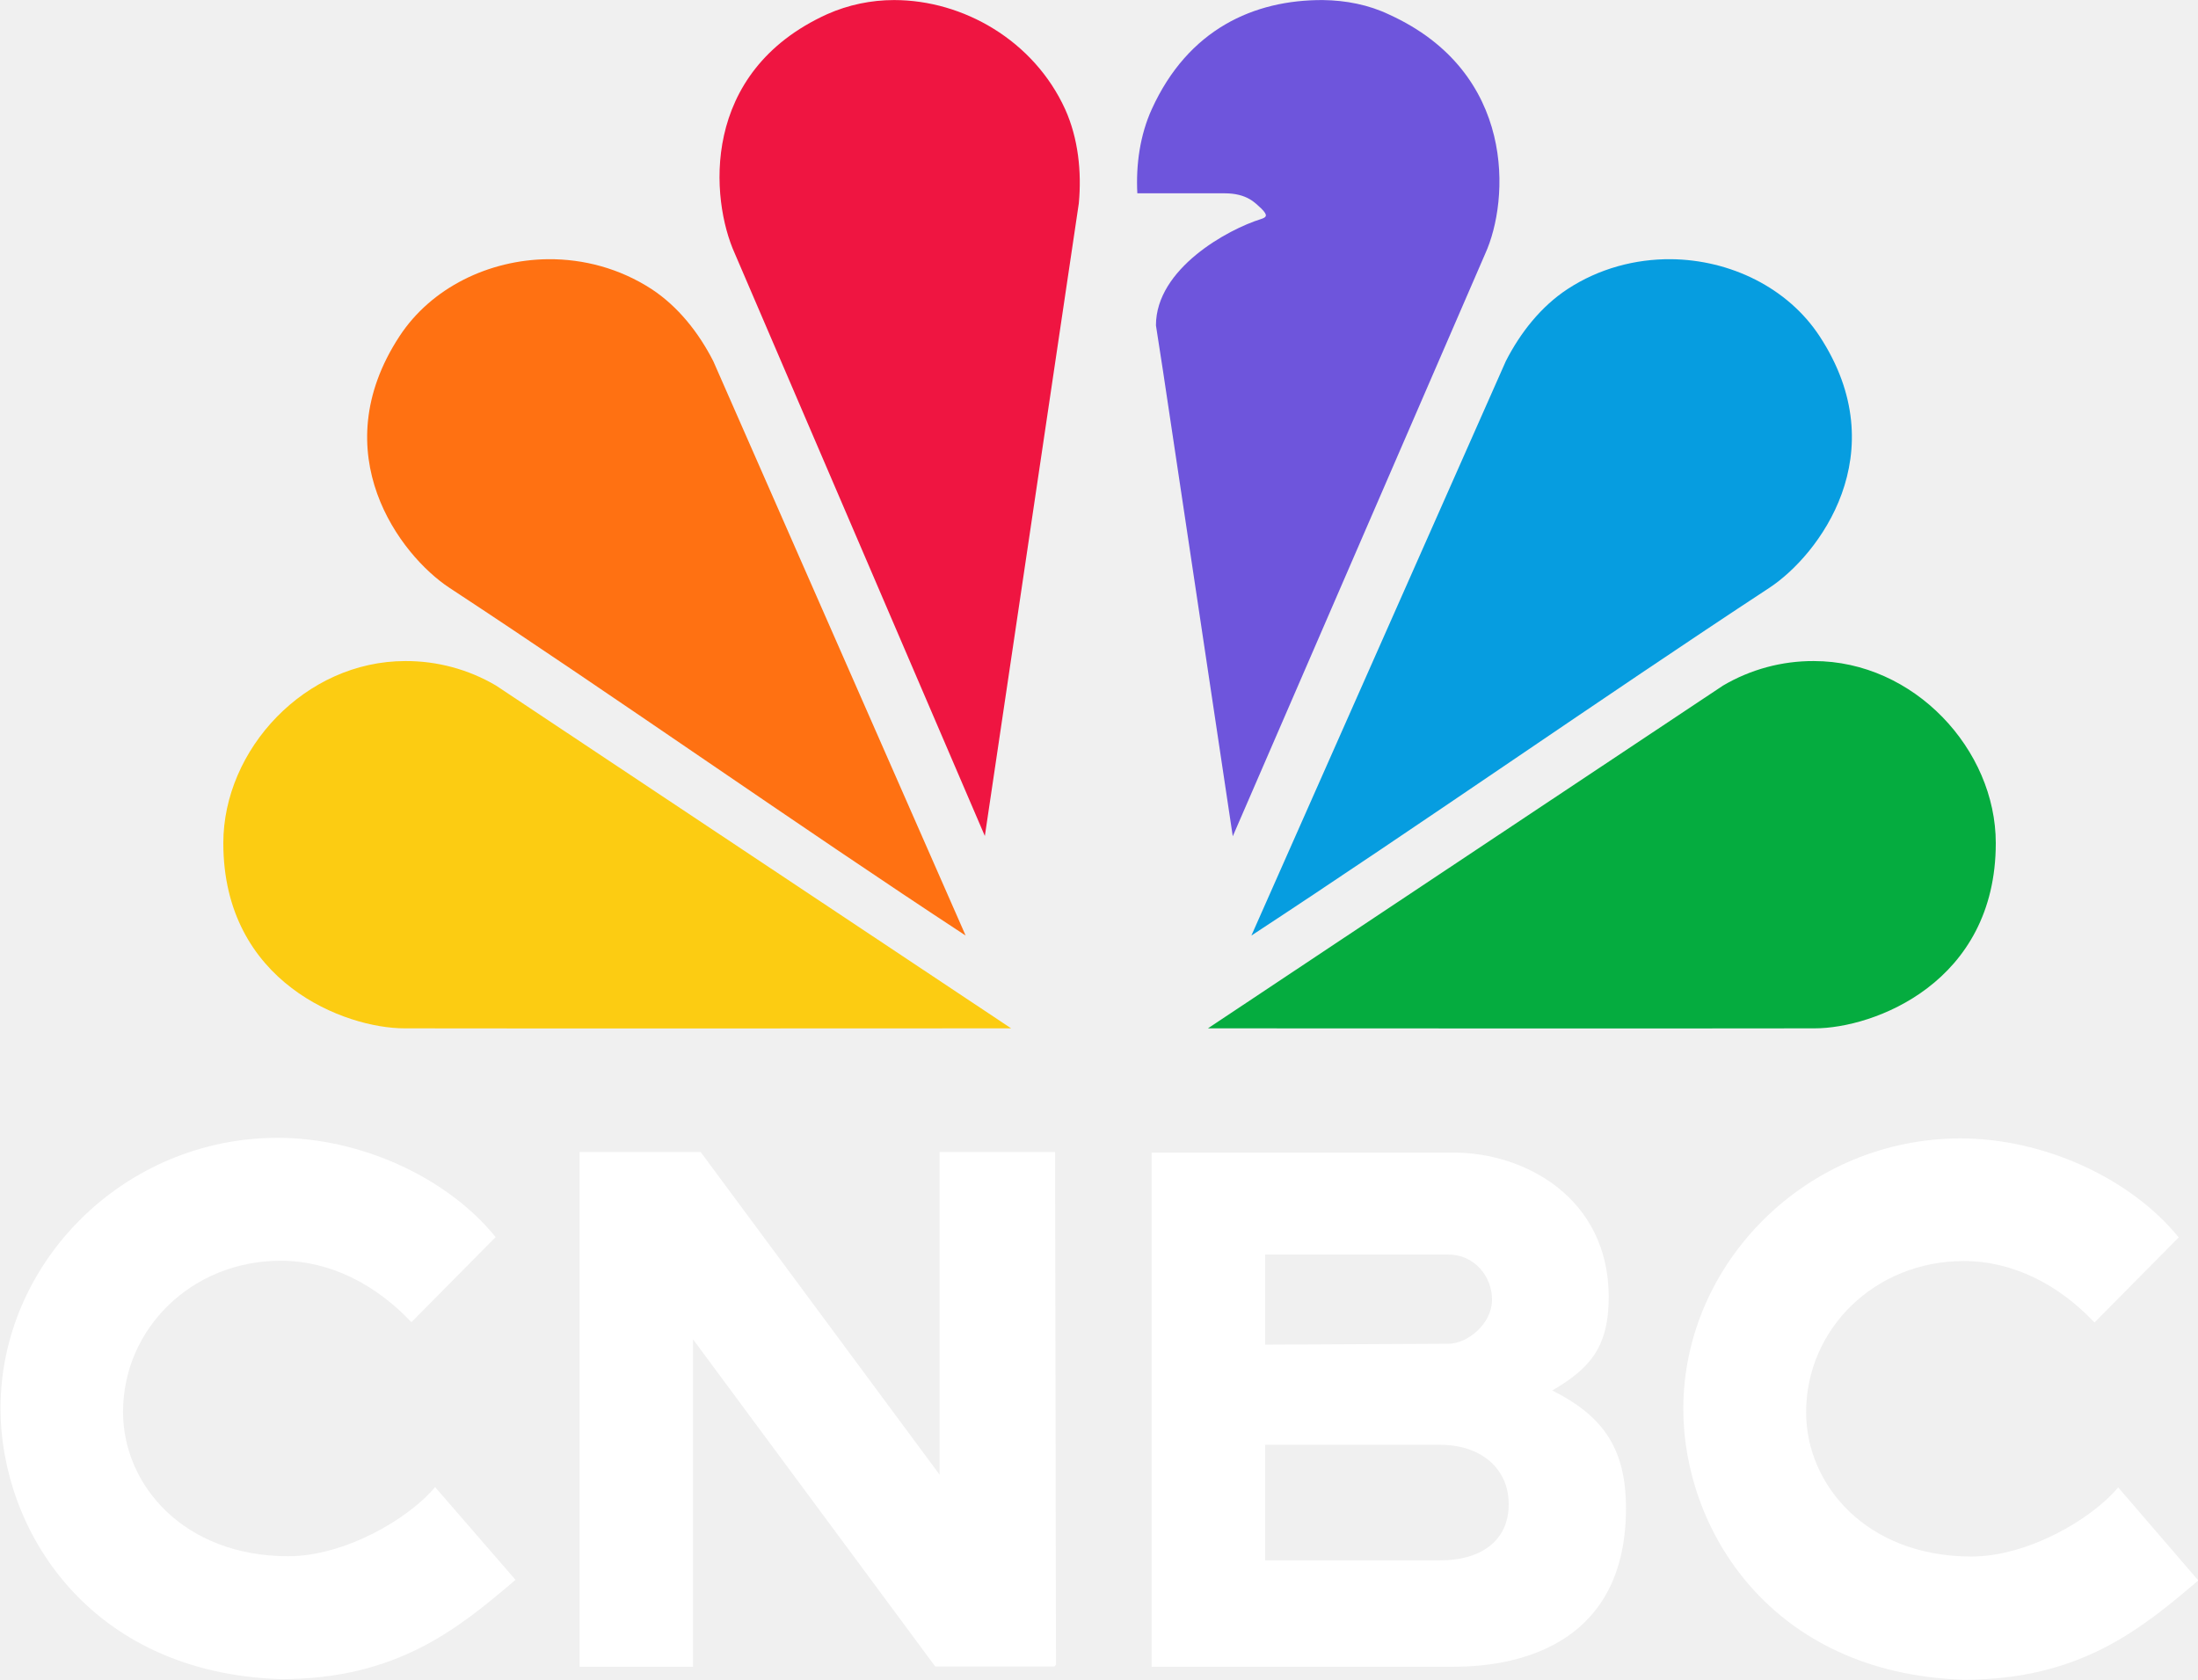
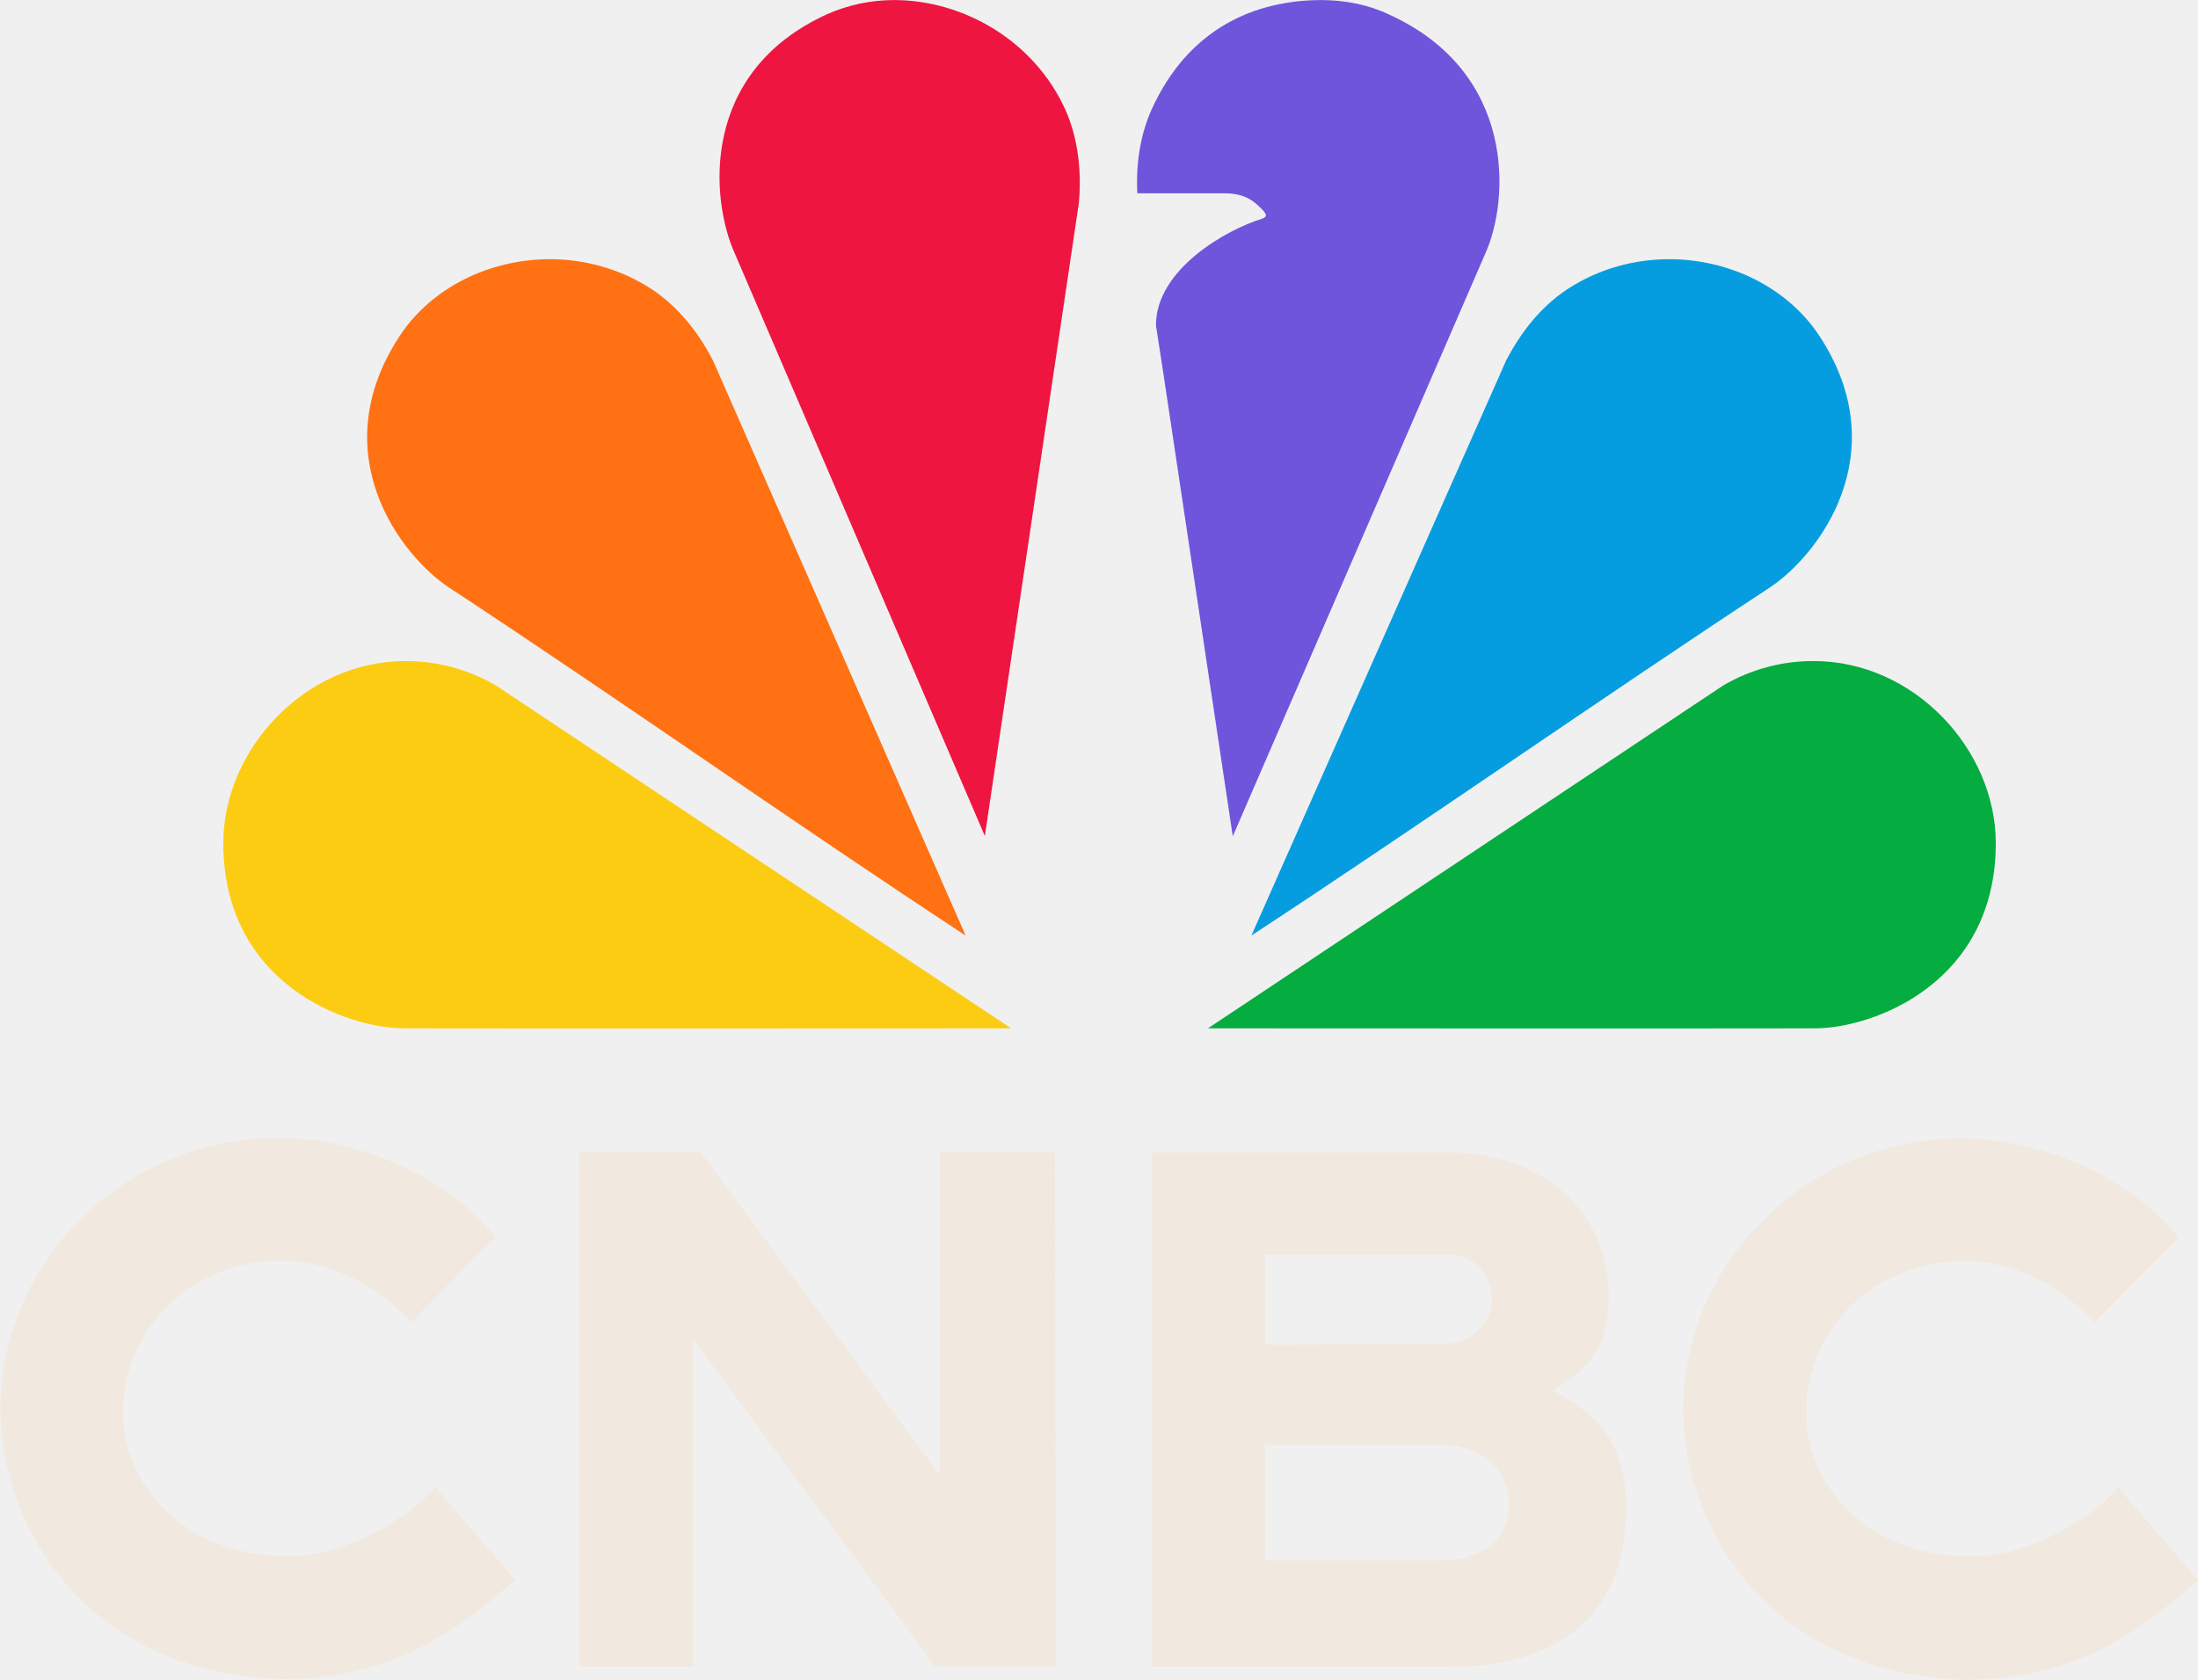
- <svg xmlns="http://www.w3.org/2000/svg" fill="#ffffff" xml:space="preserve" id="svg22" x="0" y="0" viewBox="0 0 743.8 568.3">
-   <style>.st6{fill:#ffffff}</style>
+ <svg xmlns="http://www.w3.org/2000/svg" fill="#f1e9df" xml:space="preserve" id="svg22" x="0" y="0" viewBox="0 0 743.8 568.3">
+   <style>.st6{fill:#f1e9df}</style>
  <g id="g20" transform="translate(0 -12.2)">
    <g id="g981" transform="translate(27.72 .02)">
      <g id="g994" transform="translate(-1.05)">
        <path id="path2" fill="#fccc12" d="M110.5 235.9c-34 0-61.6 30-61.6 61.6 0 47.3 41.3 62.7 61.3 62.7 68 .1 137.3 0 205.3 0l-174.3-116a60 60 0 0 0-30.7-8.3" />
        <path id="path4" fill="#ff7112" d="M158.8 99.9c-20 .2-39.5 9.6-50.3 26.1-25.9 39.6.2 74.1 16.9 85.1 56.8 37.3 117.8 80.4 174.7 117.7l-85.4-194.4c-4.9-9.6-11.9-18.5-20.9-24.4-10.8-7-23-10.2-35-10.1" />
        <path id="path6" fill="#05ac3f" d="M587.1 235.9c34 0 61.6 30 61.6 61.6 0 47.3-41.3 62.7-61.3 62.7-68 .1-137.3 0-205.3 0l174.3-116a60 60 0 0 1 30.7-8.3" />
        <path id="path8" fill="#ef1541" d="M275.9 12.2c-7.8 0-15.5 1.6-22.7 4.8-43.1 19.6-39.5 62.7-31.2 81l84.6 197.1L338.4 81c1-10.7-.2-22-4.6-31.8-10.6-23.3-34.5-37-57.9-37" />
        <path id="path10" fill="#6e55dc" d="M421 12.2c-23.4-.1-45.6 9.9-57.9 36.9-4 8.8-5.4 18.8-4.9 28.5h29.5c7.7 0 10.4 3.3 12.5 5.2 2.3 2.3 1.7 2.9-.1 3.5-11.3 3.5-35.6 16.8-35.6 36l2.4 15.5 23.6 157.4 85.4-197.1c8.3-18.2 10.6-61.4-32.5-81-6.9-3.3-14.6-4.8-22.4-4.9" />
        <path id="path18" fill="#069de0" d="M538.8 99.9c20 .2 39.5 9.6 50.3 26.1 25.9 39.6-.3 74.1-17 85.1-56.8 37.3-118.4 80.4-175.3 117.7l86.1-194.4c4.9-9.6 11.9-18.5 20.9-24.4 10.7-7 23-10.2 35-10.1" />
        <g id="g968" transform="matrix(.98967 0 0 1 30.9 .55)">
          <path id="path12" d="M140 401.6v174.1h38.8V464.9l82.8 110.7h40.8l.5-.6-.3-173.5h-39.5v109.2l-81.7-109.2H140z" class="st6" />
          <path id="path14" d="M335.6 401.6v174.1h103.3c24.4 0 58.9-9 58.9-53.6 0-20.3-7.8-31.2-25.2-39.9 12.6-7.3 19.3-14.4 19.3-31.6 0-33.5-28.6-48.9-53-48.9H335.6zm38.8 34.6H437c9 0 15 7.4 15 15.3 0 8-8.2 14.9-15 14.9h-1.1l-61.5.3zm0 64.4h59.9c13.8 0 23.4 7.9 23.4 20.1 0 12.7-9.9 19-23.4 19h-59.9z" class="st6" />
          <path id="path16" d="M612.2 396.9c-52.4 0-94.8 42-94.8 91.6 0 40.5 29.7 89.5 95.9 91.6 39.8 0 60.7-17.2 80.2-33.6L666.1 515c-9.2 10.9-31 23.4-50.2 23.4-35.8 0-56.5-24.2-56.5-48.8 0-28.3 23.6-51.2 53.9-51.2 17 0 32.6 8.1 44.7 20.8l28.8-28.8c-16.7-20.3-46.5-33.5-74.6-33.5" class="st6" />
          <path id="path16-7" d="M36.8 396.7c-52.4 0-94.8 42-94.8 91.6 0 40.5 29.7 89.5 95.9 91.6 39.8 0 60.7-17.2 80.2-33.6l-27.5-31.4c-9.2 10.9-31 23.4-50.2 23.4-35.8 0-56.5-24.2-56.5-48.8 0-28.3 23.6-51.2 53.9-51.2 17 0 32.6 8.1 44.7 20.8l28.8-28.8C94.7 410 65 396.7 36.8 396.7" class="st6" />
        </g>
      </g>
    </g>
  </g>
</svg>
